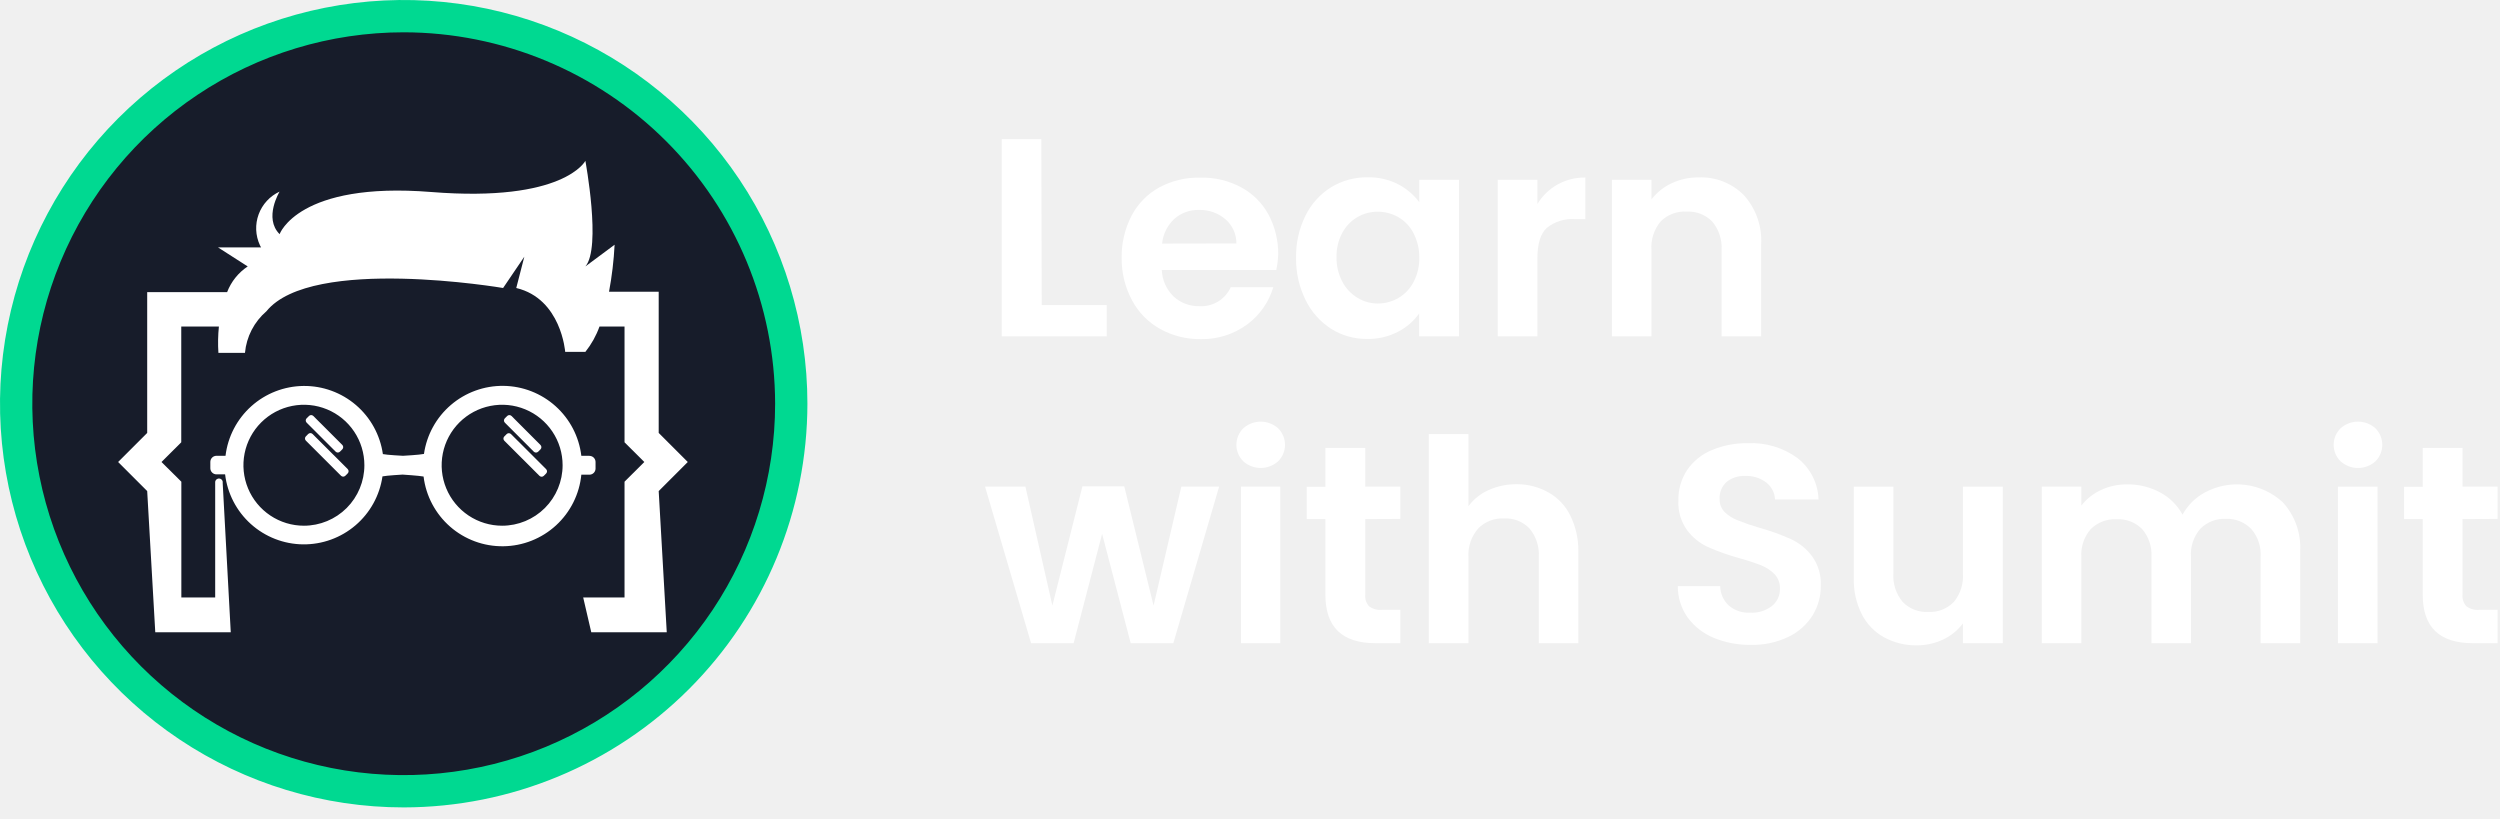
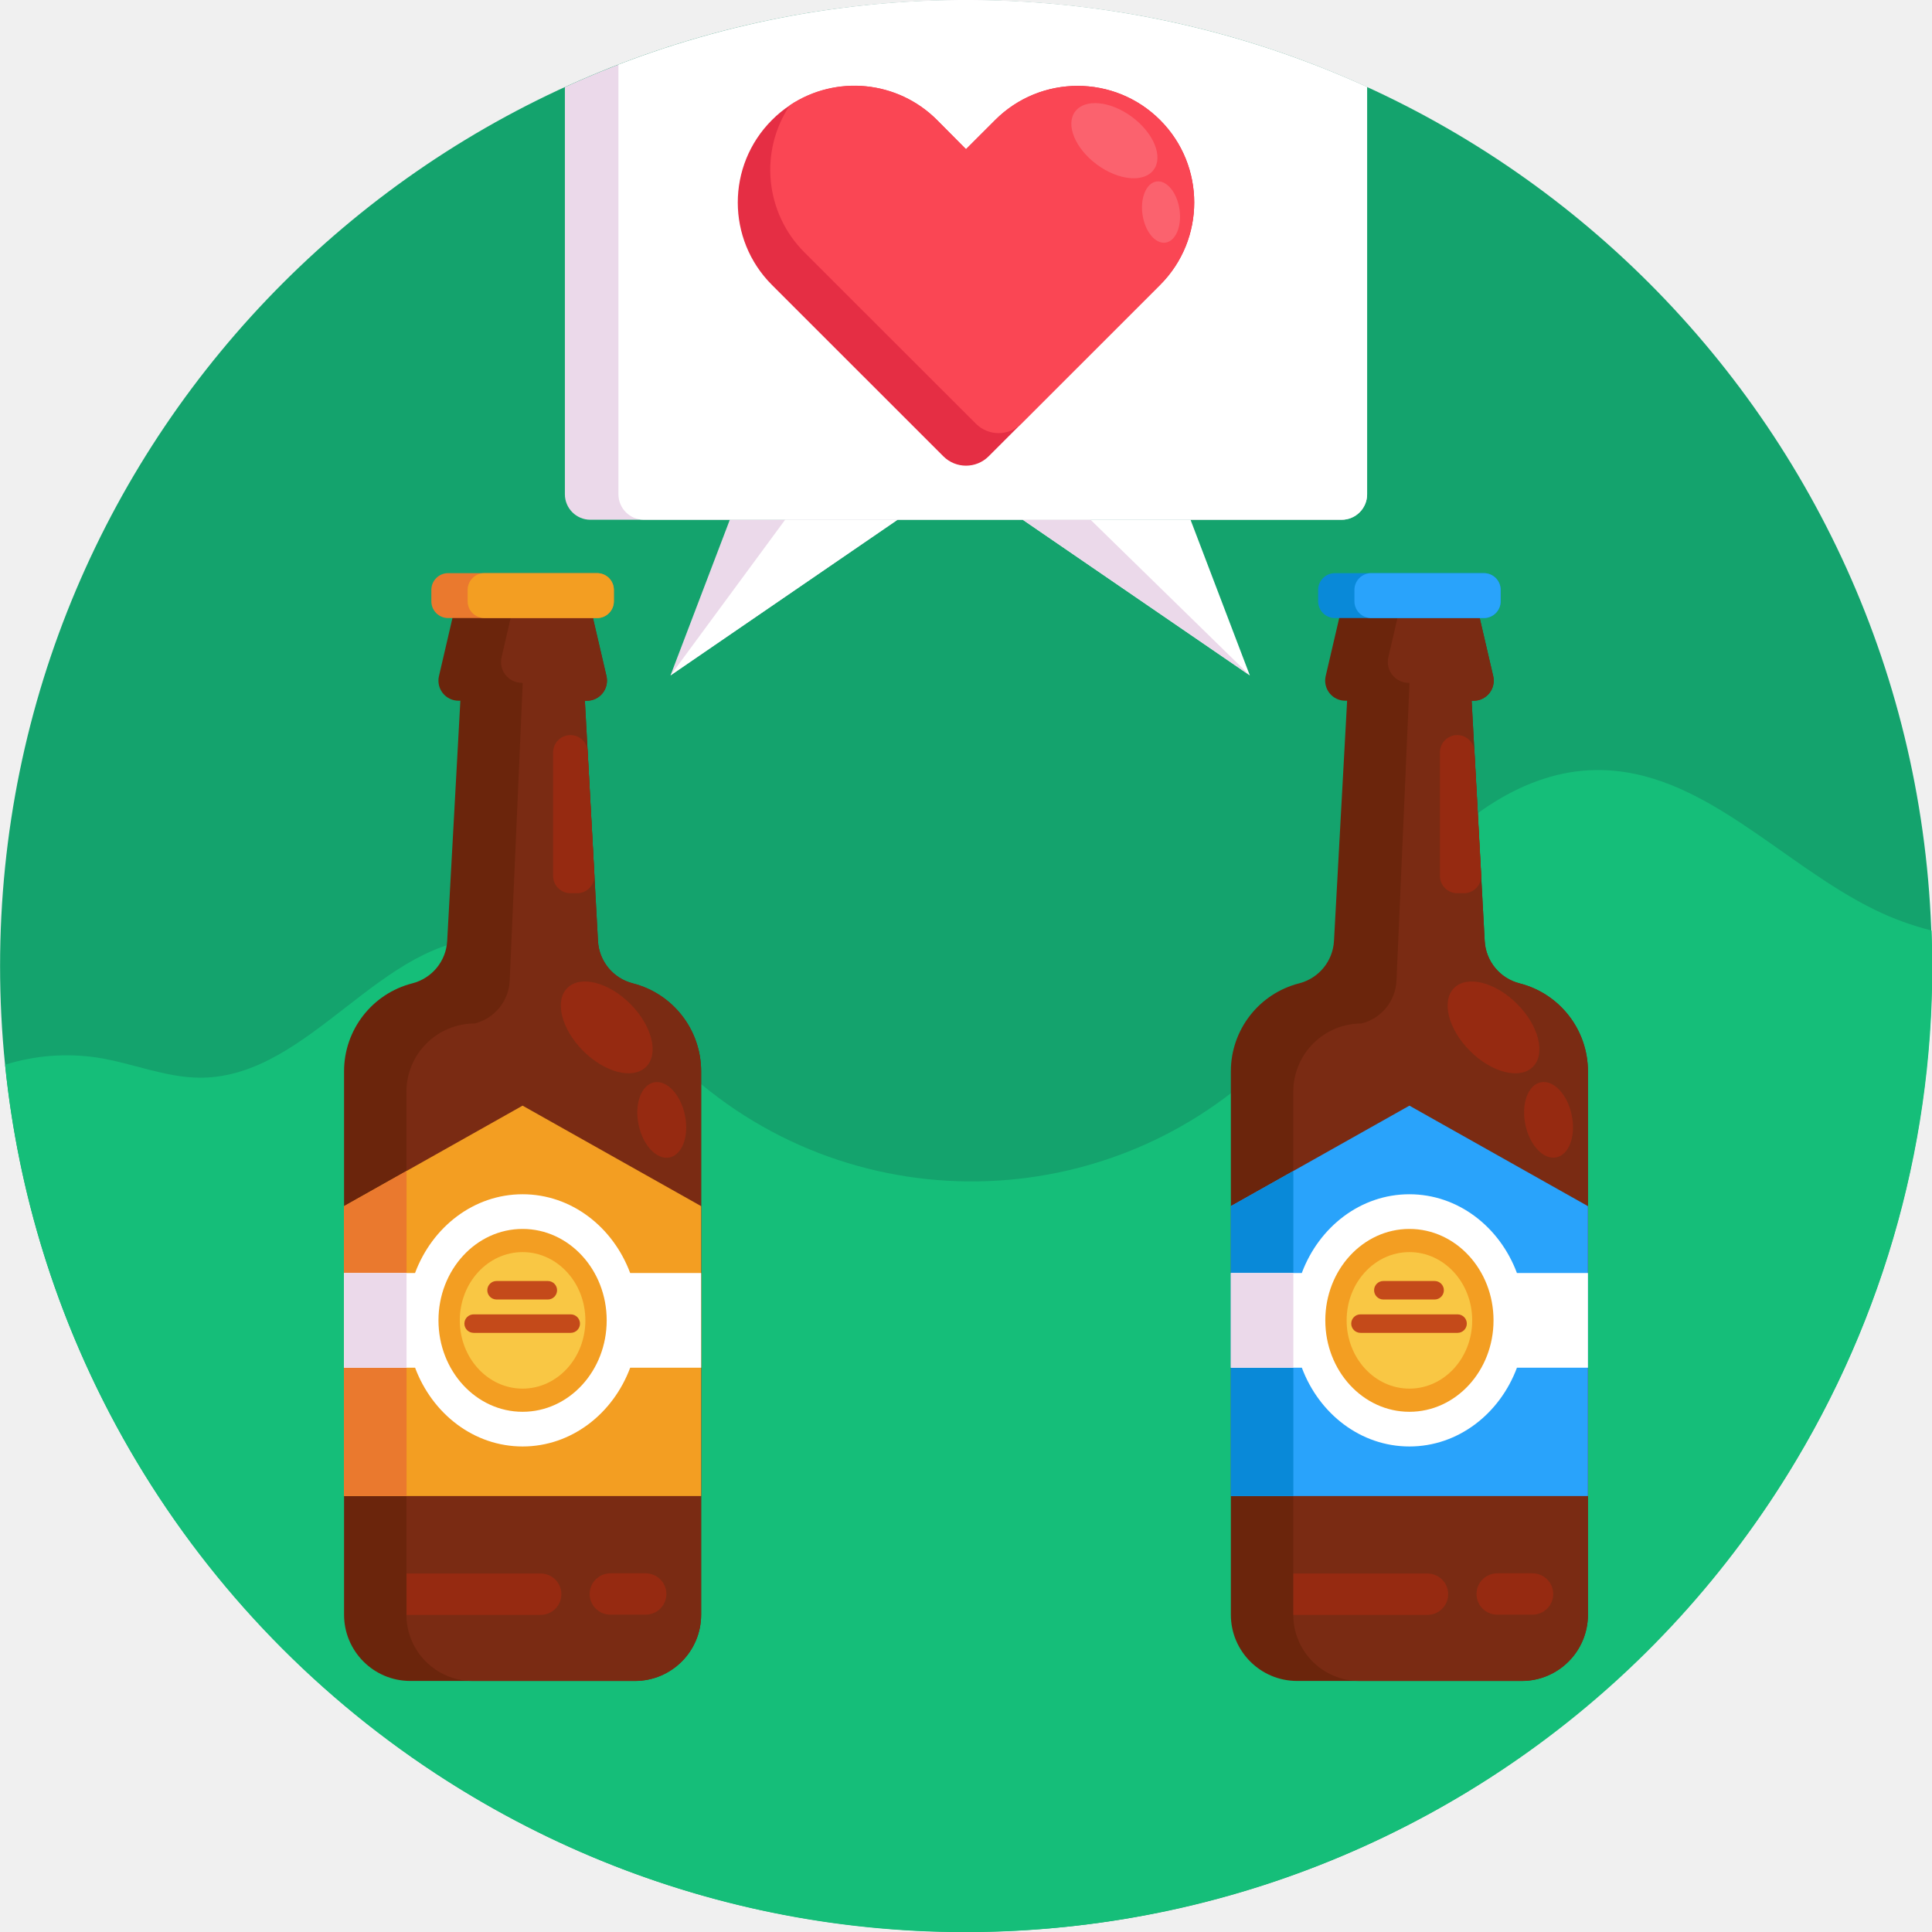
- <svg xmlns="http://www.w3.org/2000/svg" width="165" height="54" viewBox="0 0 165 54" fill="none">
-   <g clip-path="url(#clip0_2_1685)">
-     <path d="M26.645 52.224C40.772 52.224 52.224 40.772 52.224 26.645C52.224 12.518 40.772 1.066 26.645 1.066C12.518 1.066 1.066 12.518 1.066 26.645C1.066 40.772 12.518 52.224 26.645 52.224Z" fill="#171C2A" />
-     <path d="M26.645 53.289C21.375 53.289 16.223 51.727 11.842 48.799C7.46 45.871 4.045 41.71 2.028 36.841C0.012 31.973 -0.516 26.615 0.512 21.447C1.54 16.278 4.078 11.53 7.804 7.804C11.53 4.078 16.278 1.54 21.447 0.512C26.615 -0.516 31.973 0.012 36.841 2.028C41.71 4.045 45.871 7.46 48.799 11.842C51.727 16.223 53.289 21.375 53.289 26.645C53.281 33.709 50.471 40.481 45.476 45.476C40.481 50.471 33.709 53.281 26.645 53.289ZM26.645 2.132C21.797 2.132 17.057 3.569 13.026 6.263C8.995 8.956 5.853 12.785 3.998 17.264C2.142 21.743 1.657 26.672 2.603 31.427C3.548 36.182 5.883 40.55 9.311 43.978C12.739 47.406 17.107 49.741 21.862 50.687C26.617 51.633 31.546 51.147 36.026 49.292C40.505 47.437 44.333 44.295 47.027 40.264C49.72 36.232 51.158 31.493 51.158 26.645C51.149 20.146 48.564 13.916 43.969 9.321C39.373 4.725 33.143 2.14 26.645 2.132Z" fill="#00D991" />
-     <path d="M20.342 28.643L20.188 28.798C20.109 28.877 20.109 29.005 20.188 29.084L22.507 31.4C22.586 31.479 22.714 31.479 22.793 31.4L22.948 31.245C23.027 31.166 23.027 31.038 22.948 30.959L20.628 28.643C20.549 28.564 20.421 28.564 20.342 28.643Z" fill="white" />
-     <path d="M20.393 27.454L20.238 27.608C20.159 27.687 20.159 27.815 20.238 27.895L22.153 29.809C22.232 29.888 22.36 29.888 22.439 29.809L22.593 29.654C22.672 29.575 22.672 29.447 22.593 29.368L20.679 27.454C20.6 27.375 20.472 27.375 20.393 27.454Z" fill="white" />
-     <path d="M33.44 28.649L33.285 28.804C33.206 28.883 33.206 29.011 33.286 29.09L35.605 31.406C35.684 31.485 35.812 31.485 35.891 31.406L36.045 31.251C36.124 31.172 36.124 31.044 36.045 30.965L33.726 28.649C33.647 28.57 33.519 28.57 33.44 28.649Z" fill="white" />
-     <path d="M33.474 27.455L33.32 27.609C33.241 27.688 33.241 27.816 33.32 27.895L35.232 29.811C35.311 29.89 35.439 29.89 35.519 29.811L35.673 29.657C35.752 29.578 35.752 29.45 35.673 29.371L33.761 27.455C33.682 27.376 33.554 27.376 33.474 27.455Z" fill="white" />
-     <path fill-rule="evenodd" clip-rule="evenodd" d="M38.901 30.082H38.368C38.217 28.82 37.612 27.656 36.667 26.808C35.721 25.959 34.5 25.482 33.229 25.467C31.958 25.452 30.726 25.899 29.76 26.726C28.795 27.552 28.163 28.701 27.982 29.959C27.7 30.023 26.597 30.082 26.597 30.082C26.597 30.082 25.531 30.029 25.27 29.97C25.09 28.712 24.459 27.562 23.495 26.735C22.53 25.908 21.298 25.459 20.028 25.473C18.757 25.487 17.535 25.962 16.589 26.809C15.642 27.657 15.036 28.82 14.884 30.082H14.287C14.18 30.082 14.076 30.125 14.001 30.2C13.925 30.276 13.882 30.379 13.882 30.487V30.908C13.883 31.013 13.926 31.114 14.001 31.189C14.075 31.264 14.176 31.306 14.282 31.308H14.857C15.007 32.569 15.61 33.734 16.555 34.584C17.5 35.434 18.721 35.912 19.992 35.928C21.262 35.944 22.496 35.498 23.462 34.672C24.428 33.847 25.061 32.698 25.243 31.441C25.536 31.382 26.57 31.323 26.57 31.323C26.57 31.323 27.668 31.393 27.956 31.451C28.112 32.732 28.736 33.909 29.706 34.758C30.677 35.608 31.927 36.069 33.217 36.053C34.507 36.038 35.745 35.548 36.696 34.676C37.647 33.804 38.242 32.612 38.368 31.329H38.901C39.007 31.329 39.108 31.288 39.184 31.214C39.26 31.14 39.303 31.04 39.306 30.934V30.492C39.306 30.385 39.264 30.282 39.188 30.206C39.112 30.13 39.009 30.087 38.901 30.087V30.082ZM20.058 34.697C19.269 34.697 18.497 34.463 17.841 34.024C17.184 33.585 16.673 32.962 16.371 32.233C16.069 31.503 15.989 30.701 16.143 29.927C16.297 29.152 16.678 28.441 17.236 27.883C17.794 27.325 18.505 26.945 19.279 26.791C20.054 26.637 20.856 26.716 21.586 27.018C22.315 27.32 22.938 27.831 23.377 28.488C23.815 29.144 24.049 29.916 24.049 30.705C24.049 31.764 23.629 32.779 22.881 33.528C22.132 34.276 21.117 34.697 20.058 34.697ZM33.141 34.697C32.351 34.697 31.58 34.463 30.923 34.024C30.267 33.585 29.755 32.962 29.453 32.233C29.151 31.503 29.072 30.701 29.226 29.927C29.38 29.152 29.76 28.441 30.318 27.883C30.877 27.325 31.588 26.945 32.362 26.791C33.136 26.637 33.939 26.716 34.668 27.018C35.398 27.32 36.021 27.831 36.459 28.488C36.898 29.144 37.132 29.916 37.132 30.705C37.132 31.764 36.712 32.779 35.963 33.528C35.215 34.276 34.199 34.697 33.141 34.697Z" fill="white" />
-     <path d="M43.474 28.574V19.253H40.196C40.388 18.229 40.511 17.193 40.564 16.152L38.635 17.585C39.701 16.355 38.635 10.615 38.635 10.615C38.635 10.615 37.228 13.376 28.457 12.672C19.685 11.969 18.454 15.454 18.454 15.454C17.388 14.388 18.454 12.646 18.454 12.646C18.136 12.792 17.851 13 17.613 13.258C17.376 13.515 17.192 13.817 17.071 14.145C16.95 14.474 16.895 14.823 16.909 15.173C16.924 15.523 17.007 15.866 17.154 16.184L17.229 16.328H14.388L16.349 17.585C15.731 17.995 15.256 18.588 14.99 19.28H9.715V28.574L7.796 30.492L9.715 32.411L10.248 41.731H15.23L14.697 31.867C14.703 31.834 14.701 31.801 14.693 31.769C14.685 31.737 14.671 31.707 14.651 31.68C14.631 31.654 14.606 31.632 14.577 31.616C14.549 31.599 14.517 31.588 14.484 31.585C14.419 31.575 14.353 31.592 14.3 31.631C14.248 31.67 14.212 31.728 14.202 31.792C14.196 31.817 14.196 31.843 14.202 31.867V39.434H11.969V31.792L10.658 30.492L11.963 29.192V21.55H14.447C14.388 22.127 14.377 22.709 14.415 23.288H16.168C16.266 22.223 16.774 21.239 17.585 20.543C20.57 16.855 33.205 19.008 33.205 19.008L34.606 16.941L34.073 19.008C37.047 19.717 37.303 23.224 37.303 23.224H38.635C39.035 22.721 39.35 22.155 39.567 21.55H41.219V29.192L42.525 30.492L41.219 31.792V39.434H38.491L39.024 41.731H44.006L43.474 32.411L45.392 30.492L43.474 28.574Z" fill="white" />
-     <path d="M68.754 20.133H73.044V22.2H66.116V9.182H68.727L68.754 20.133Z" fill="white" />
-     <path d="M84.235 17.82H76.678C76.705 18.483 76.985 19.111 77.462 19.573C77.924 19.997 78.534 20.224 79.161 20.207C79.592 20.233 80.021 20.126 80.39 19.903C80.759 19.679 81.052 19.349 81.229 18.955H84.037C83.747 19.937 83.145 20.797 82.322 21.406C81.431 22.064 80.348 22.407 79.241 22.382C78.311 22.394 77.392 22.165 76.577 21.715C75.794 21.282 75.152 20.633 74.728 19.845C74.262 18.988 74.022 18.028 74.03 17.053C74.009 16.073 74.234 15.104 74.685 14.234C75.098 13.446 75.734 12.797 76.513 12.368C77.351 11.919 78.291 11.697 79.241 11.724C80.169 11.702 81.087 11.921 81.906 12.358C82.672 12.767 83.302 13.391 83.718 14.154C84.154 14.973 84.376 15.89 84.362 16.818C84.346 17.155 84.304 17.49 84.235 17.82ZM81.602 16.067C81.605 15.764 81.542 15.463 81.417 15.187C81.292 14.911 81.108 14.666 80.877 14.468C80.393 14.057 79.775 13.839 79.14 13.855C78.542 13.839 77.96 14.048 77.51 14.441C77.049 14.87 76.76 15.451 76.7 16.077L81.602 16.067Z" fill="white" />
-     <path d="M86.169 14.218C86.548 13.449 87.135 12.803 87.864 12.352C88.586 11.915 89.417 11.69 90.262 11.702C90.965 11.688 91.66 11.847 92.287 12.166C92.831 12.449 93.305 12.851 93.672 13.344V11.868H96.294V22.2H93.661V20.692C93.302 21.197 92.827 21.608 92.276 21.891C91.644 22.219 90.941 22.384 90.23 22.371C89.389 22.379 88.565 22.146 87.853 21.7C87.128 21.233 86.546 20.577 86.169 19.802C85.738 18.932 85.522 17.971 85.54 16.999C85.524 16.035 85.739 15.081 86.169 14.218ZM93.299 15.401C93.072 14.956 92.723 14.586 92.292 14.335C91.879 14.096 91.41 13.971 90.933 13.973C90.453 13.969 89.982 14.096 89.569 14.341C89.157 14.587 88.819 14.94 88.594 15.363C88.33 15.854 88.198 16.405 88.21 16.962C88.198 17.529 88.33 18.09 88.594 18.593C88.825 19.034 89.174 19.402 89.601 19.659C90.002 19.904 90.463 20.033 90.933 20.032C91.41 20.033 91.879 19.908 92.292 19.669C92.723 19.418 93.072 19.048 93.299 18.603C93.561 18.101 93.689 17.539 93.672 16.973C93.676 16.426 93.546 15.886 93.294 15.401H93.299Z" fill="white" />
-     <path d="M102.779 12.187C103.344 11.868 103.985 11.706 104.634 11.718V14.463H103.946C103.278 14.415 102.616 14.62 102.092 15.038C101.671 15.422 101.468 16.104 101.468 17.053V22.2H98.852V11.868H101.468V13.466C101.788 12.934 102.239 12.494 102.779 12.187Z" fill="white" />
-     <path d="M115.1 12.885C115.495 13.326 115.799 13.84 115.994 14.399C116.189 14.958 116.271 15.55 116.235 16.141V22.2H113.624V16.52C113.671 15.834 113.452 15.156 113.011 14.628C112.795 14.404 112.533 14.229 112.243 14.115C111.954 14.001 111.643 13.951 111.332 13.967C111.018 13.945 110.702 13.991 110.406 14.1C110.11 14.209 109.841 14.38 109.616 14.601C109.392 14.865 109.222 15.17 109.116 15.499C109.01 15.828 108.97 16.175 108.998 16.52V22.2H106.387V11.868H108.998V13.157C109.353 12.701 109.812 12.335 110.336 12.091C110.893 11.832 111.501 11.701 112.116 11.708C112.668 11.686 113.218 11.779 113.732 11.982C114.246 12.185 114.711 12.492 115.1 12.885Z" fill="white" />
-     <path d="M80.462 32.117L77.44 42.45H74.626L72.74 35.235L70.859 42.45H68.051L65.013 32.117H67.677L69.457 39.967L71.44 32.096H74.2L76.135 39.967L77.968 32.117H80.462Z" fill="white" />
-     <path d="M82.06 30.45C81.915 30.307 81.8 30.137 81.721 29.95C81.642 29.762 81.601 29.561 81.601 29.357C81.601 29.154 81.642 28.952 81.721 28.765C81.8 28.577 81.915 28.407 82.06 28.265C82.376 27.983 82.784 27.828 83.206 27.828C83.629 27.828 84.036 27.983 84.352 28.265C84.497 28.407 84.613 28.577 84.691 28.765C84.77 28.952 84.811 29.154 84.811 29.357C84.811 29.561 84.77 29.762 84.691 29.95C84.613 30.137 84.497 30.307 84.352 30.45C84.036 30.731 83.629 30.886 83.206 30.886C82.784 30.886 82.376 30.731 82.06 30.45ZM84.496 32.117V42.45H81.906V32.117H84.496Z" fill="white" />
-     <path d="M90.107 34.26V39.258C90.094 39.395 90.11 39.533 90.153 39.663C90.196 39.793 90.266 39.913 90.358 40.015C90.602 40.193 90.903 40.277 91.205 40.249H92.42V42.45H90.778C88.579 42.45 87.478 41.385 87.475 39.253V34.26H86.244V32.128H87.475V29.565H90.107V32.117H92.42V34.249L90.107 34.26Z" fill="white" />
-     <path d="M102.209 32.507C102.827 32.855 103.325 33.383 103.637 34.02C104.004 34.765 104.186 35.588 104.17 36.418V42.45H101.559V36.77C101.606 36.084 101.387 35.406 100.946 34.878C100.73 34.654 100.468 34.479 100.179 34.365C99.889 34.251 99.578 34.201 99.267 34.217C98.953 34.2 98.638 34.251 98.344 34.364C98.05 34.478 97.784 34.653 97.562 34.878C97.107 35.399 96.875 36.079 96.918 36.77V42.45H94.301V28.648H96.918V33.407C97.264 32.942 97.725 32.575 98.255 32.341C98.842 32.08 99.478 31.949 100.12 31.958C100.852 31.955 101.573 32.145 102.209 32.507Z" fill="white" />
-     <path d="M113.112 42.099C112.424 41.818 111.827 41.354 111.386 40.756C110.957 40.15 110.729 39.425 110.735 38.683H113.533C113.536 38.924 113.588 39.163 113.686 39.384C113.784 39.604 113.926 39.803 114.103 39.967C114.494 40.299 114.998 40.467 115.51 40.436C116.025 40.469 116.534 40.313 116.944 39.999C117.115 39.862 117.252 39.688 117.345 39.489C117.437 39.29 117.482 39.072 117.477 38.853C117.49 38.501 117.364 38.158 117.125 37.9C116.875 37.644 116.573 37.444 116.24 37.313C115.76 37.128 115.271 36.968 114.775 36.834C114.07 36.64 113.381 36.394 112.712 36.098C112.176 35.85 111.709 35.473 111.354 35.001C110.944 34.431 110.739 33.74 110.773 33.039C110.756 32.325 110.957 31.623 111.348 31.025C111.751 30.438 112.315 29.98 112.974 29.709C113.729 29.392 114.542 29.236 115.361 29.251C116.531 29.196 117.685 29.542 118.633 30.231C119.051 30.557 119.393 30.97 119.633 31.443C119.874 31.915 120.007 32.435 120.024 32.965H117.151C117.142 32.749 117.087 32.538 116.988 32.346C116.89 32.153 116.751 31.985 116.581 31.851C116.179 31.543 115.68 31.388 115.174 31.414C114.733 31.392 114.299 31.532 113.954 31.808C113.797 31.951 113.674 32.127 113.594 32.323C113.515 32.52 113.481 32.732 113.496 32.944C113.491 33.104 113.519 33.265 113.578 33.414C113.638 33.564 113.728 33.699 113.842 33.812C114.091 34.044 114.382 34.225 114.7 34.345C115.173 34.535 115.655 34.7 116.144 34.841C116.851 35.037 117.543 35.286 118.212 35.587C118.758 35.839 119.233 36.224 119.592 36.706C120.003 37.273 120.208 37.962 120.173 38.661C120.18 39.345 119.995 40.017 119.64 40.601C119.254 41.22 118.699 41.715 118.041 42.029C117.267 42.4 116.416 42.583 115.558 42.562C114.72 42.574 113.888 42.416 113.112 42.099Z" fill="white" />
-     <path d="M132.184 32.118V42.45H129.552V41.145C129.21 41.603 128.759 41.969 128.241 42.211C127.689 42.468 127.086 42.6 126.477 42.594C125.733 42.6 125 42.416 124.346 42.061C123.72 41.715 123.211 41.19 122.885 40.553C122.513 39.818 122.33 39.001 122.352 38.177V32.118H124.964V37.836C124.916 38.522 125.136 39.199 125.576 39.727C125.793 39.951 126.054 40.126 126.344 40.24C126.634 40.354 126.944 40.404 127.255 40.388C127.569 40.406 127.884 40.356 128.177 40.242C128.47 40.128 128.735 39.953 128.955 39.727C129.39 39.197 129.604 38.519 129.552 37.836V32.118H132.184Z" fill="white" />
-     <path d="M150.649 33.135C151.052 33.572 151.363 34.085 151.562 34.645C151.762 35.204 151.846 35.798 151.811 36.391V42.45H149.2V36.77C149.248 36.095 149.027 35.428 148.587 34.915C148.372 34.692 148.112 34.517 147.824 34.402C147.537 34.286 147.228 34.232 146.919 34.244C146.608 34.228 146.297 34.277 146.006 34.388C145.715 34.499 145.451 34.669 145.23 34.889C145.006 35.145 144.835 35.443 144.728 35.766C144.621 36.089 144.579 36.43 144.606 36.77V42.45H141.995V36.77C142.041 36.094 141.819 35.428 141.377 34.915C141.158 34.696 140.895 34.525 140.606 34.414C140.317 34.303 140.008 34.254 139.698 34.27C139.385 34.254 139.071 34.302 138.778 34.413C138.484 34.524 138.217 34.695 137.993 34.915C137.772 35.168 137.603 35.462 137.496 35.78C137.389 36.099 137.346 36.435 137.369 36.77V42.45H134.758V32.117H137.369V33.37C137.712 32.928 138.156 32.575 138.664 32.341C139.21 32.088 139.805 31.96 140.407 31.968C141.161 31.961 141.905 32.145 142.57 32.501C143.196 32.833 143.71 33.343 144.047 33.967C144.386 33.35 144.894 32.843 145.512 32.507C146.328 32.065 147.26 31.888 148.181 32.001C149.102 32.114 149.964 32.51 150.649 33.135Z" fill="white" />
-     <path d="M154.481 30.45C154.335 30.307 154.22 30.137 154.141 29.95C154.062 29.762 154.022 29.561 154.022 29.357C154.022 29.154 154.062 28.952 154.141 28.765C154.22 28.577 154.335 28.407 154.481 28.265C154.797 27.983 155.206 27.828 155.629 27.828C156.053 27.828 156.461 27.983 156.777 28.265C157.067 28.555 157.23 28.948 157.23 29.357C157.23 29.767 157.067 30.16 156.777 30.45C156.461 30.731 156.053 30.887 155.629 30.887C155.206 30.887 154.797 30.731 154.481 30.45ZM156.916 32.118V42.45H154.305V32.118H156.916Z" fill="white" />
-     <path d="M162.527 34.26V39.258C162.514 39.395 162.53 39.534 162.574 39.664C162.618 39.794 162.69 39.914 162.783 40.015C163.027 40.195 163.329 40.278 163.63 40.249H164.84V42.45H163.199C161 42.45 159.9 41.385 159.9 39.253V34.26H158.669V32.128H159.9V29.565H162.527V32.117H164.84V34.249L162.527 34.26Z" fill="white" />
-   </g>
+ <svg xmlns="http://www.w3.org/2000/svg" id="Icons" viewBox="0 0 512 512">
  <defs>
-     <clipPath id="clip0_2_1685">
-       <rect width="165" height="53.289" fill="white" />
-     </clipPath>
+     <style>.cls-3{fill:#6b250c}.cls-4{fill:#7a2b13}.cls-5{fill:#ea792e}.cls-6{fill:#f39e22}.cls-7{fill:#962a11}.cls-8{fill:#fff}.cls-9{fill:#ebd9ea}.cls-10{fill:#f9c744}.cls-11{fill:#c44a1a}.cls-12{fill:#0989d8}.cls-13{fill:#29a3fb}.cls-16{fill:#fb626e}</style>
  </defs>
+   <circle cx="256" cy="256" r="255.98" style="fill:#14a36d" />
+   <path d="M1.35 282.16A255.63 255.63 0 0 0 125.05 476c121.49 72.27 278.59 32.42 350.95-89a254.69 254.69 0 0 0 35.89-140.4 77.06 77.06 0 0 1-14.86-5.4c-25.21-12.25-46-37.43-74.05-37.13-19.22.2-36.17 13-48.55 27.68s-21.75 31.87-34.93 45.89a112.55 112.55 0 0 1-157.9 6c-15.71-14.38-30.19-34.56-51.48-34.95-29-.51-47.75 36.66-76.71 36.91-9.34.08-18.2-3.84-27.4-5.29a54.55 54.55 0 0 0-24.66 1.85z" style="fill:#15be79" />
+   <path class="cls-3" d="M185.81 283.92v144a17.55 17.55 0 0 1-17.55 17.55h-59.52a17.56 17.56 0 0 1-17.56-17.55v-144a24.06 24.06 0 0 1 18.11-23.33 12.29 12.29 0 0 0 9.22-11.24L122 185.7h-.49a5.32 5.32 0 0 1-5.18-6.53l3.58-15.4a5.33 5.33 0 0 1 5.18-4.13h26.87a5.35 5.35 0 0 1 5.19 4.13l3.58 15.4a5.33 5.33 0 0 1-5.19 6.53H155l3.47 63.65a12.26 12.26 0 0 0 9.22 11.24 24.06 24.06 0 0 1 18.12 23.33z" />
+   <path class="cls-4" d="M185.81 283.92v144a17.55 17.55 0 0 1-17.55 17.55h-43a17.55 17.55 0 0 1-17.55-17.55V289.35a18.1 18.1 0 0 1 18.11-18.12 12.28 12.28 0 0 0 9.25-11.23l3.45-78.84a.2.2 0 0 0-.21-.2 5.53 5.53 0 0 1-5.39-6.79l3.36-14.51h15.65a5.35 5.35 0 0 1 5.19 4.13l3.58 15.4a5.33 5.33 0 0 1-5.19 6.53H155l3.47 63.65a12.26 12.26 0 0 0 9.22 11.24 24.06 24.06 0 0 1 18.12 23.31z" />
+   <path class="cls-5" d="M162.68 156.34v3a4.44 4.44 0 0 1-4.43 4.45h-39.5a4.44 4.44 0 0 1-4.44-4.45v-3a4.44 4.44 0 0 1 4.44-4.45h39.5a4.43 4.43 0 0 1 4.43 4.45z" />
+   <path class="cls-6" d="M162.68 156.34v3a4.44 4.44 0 0 1-4.43 4.45h-29.89a4.44 4.44 0 0 1-4.43-4.45v-3a4.43 4.43 0 0 1 4.43-4.45h29.89a4.43 4.43 0 0 1 4.43 4.45z" />
+   <ellipse class="cls-7" cx="160.79" cy="272.27" rx="8.82" ry="14.77" transform="rotate(-45 160.788 272.27)" />
+   <ellipse class="cls-7" cx="175.35" cy="296.81" rx="6.27" ry="10.16" transform="rotate(-11.78 175.266 296.694)" />
+   <path class="cls-7" d="M107.74 417h35.55a5.48 5.48 0 0 1 5.48 5.48 5.48 5.48 0 0 1-5.48 5.48h-35.55V417z" />
+   <rect class="cls-7" x="156.27" y="416.95" width="20.33" height="10.95" rx="5.48" />
+   <path class="cls-7" d="M151.17 194.8a4.58 4.58 0 0 1 4.57 4.34l1.79 32.74a4.59 4.59 0 0 1-4.58 4.83h-1.78a4.59 4.59 0 0 1-4.59-4.58v-32.74a4.6 4.6 0 0 1 4.59-4.59z" />
+   <path class="cls-6" d="M185.81 319.64v76.82H91.18v-76.82l16.56-9.32 30.75-17.31 47.32 26.63z" />
+   <path class="cls-5" d="M107.74 310.32v86.14H91.18v-76.82l16.56-9.32z" />
+   <path class="cls-8" d="M185.81 337.36H167c-4.57-12.24-15.61-20.87-28.51-20.87s-23.93 8.63-28.5 20.87H91.18v25.09H110c4.57 12.24 15.6 20.88 28.5 20.88s23.94-8.64 28.51-20.88h18.81z" />
+   <path class="cls-9" d="M91.18 337.36h16.56v25.09H91.18z" />
+   <ellipse class="cls-6" cx="138.49" cy="349.91" rx="22.29" ry="24.23" />
+   <ellipse class="cls-10" cx="138.49" cy="349.91" rx="16.64" ry="18.09" />
+   <rect class="cls-11" x="129.14" y="339.48" width="18.49" height="4.9" rx="2.45" />
+   <rect class="cls-11" x="123.07" y="348.32" width="30.63" height="4.9" rx="2.45" />
+   <path class="cls-3" d="M420.82 283.92v144a17.55 17.55 0 0 1-17.55 17.55h-59.52a17.56 17.56 0 0 1-17.56-17.55v-144a24.06 24.06 0 0 1 18.11-23.33 12.29 12.29 0 0 0 9.22-11.24L357 185.7h-.5a5.32 5.32 0 0 1-5.18-6.53l3.59-15.4a5.31 5.31 0 0 1 5.17-4.13h26.87a5.35 5.35 0 0 1 5.19 4.13l3.58 15.4a5.33 5.33 0 0 1-5.19 6.53H390l3.46 63.65a12.29 12.29 0 0 0 9.22 11.24 24.05 24.05 0 0 1 18.14 23.33z" />
+   <path class="cls-4" d="M420.82 283.92v144a17.55 17.55 0 0 1-17.55 17.55h-43a17.54 17.54 0 0 1-17.54-17.55V289.35a18.08 18.08 0 0 1 18.1-18.12 12.28 12.28 0 0 0 9.25-11.23l3.45-78.84a.2.2 0 0 0-.21-.2 5.53 5.53 0 0 1-5.39-6.79l3.37-14.51h15.64a5.35 5.35 0 0 1 5.19 4.13l3.58 15.4a5.33 5.33 0 0 1-5.19 6.53H390l3.46 63.65a12.29 12.29 0 0 0 9.22 11.24 24.05 24.05 0 0 1 18.14 23.31z" />
+   <path class="cls-12" d="M397.69 156.34v3a4.44 4.44 0 0 1-4.43 4.45h-39.5a4.44 4.44 0 0 1-4.44-4.45v-3a4.44 4.44 0 0 1 4.44-4.45h39.5a4.43 4.43 0 0 1 4.43 4.45z" />
+   <path class="cls-13" d="M397.69 156.34v3a4.44 4.44 0 0 1-4.43 4.45h-29.88a4.44 4.44 0 0 1-4.44-4.45v-3a4.44 4.44 0 0 1 4.44-4.45h29.88a4.43 4.43 0 0 1 4.43 4.45z" />
+   <ellipse class="cls-7" cx="395.8" cy="272.27" rx="8.82" ry="14.77" transform="rotate(-45 395.8 272.274)" />
+   <ellipse class="cls-7" cx="410.37" cy="296.81" rx="6.27" ry="10.16" transform="rotate(-11.78 410.182 296.731)" />
+   <path class="cls-7" d="M342.76 417h35.54a5.48 5.48 0 0 1 5.48 5.48 5.48 5.48 0 0 1-5.48 5.48h-35.54V417z" />
+   <rect class="cls-7" x="391.29" y="416.95" width="20.33" height="10.95" rx="5.48" />
+   <path class="cls-7" d="M386.18 194.8a4.59 4.59 0 0 1 4.58 4.34l1.78 32.74a4.59 4.59 0 0 1-4.58 4.83h-1.78a4.58 4.58 0 0 1-4.58-4.58v-32.74a4.59 4.59 0 0 1 4.58-4.59z" />
+   <path class="cls-13" d="M420.82 319.64v76.82h-94.63v-76.82l16.56-9.32 30.76-17.31 47.31 26.63z" />
+   <path class="cls-12" d="M342.75 310.32v86.14h-16.56v-76.82l16.56-9.32z" />
+   <path class="cls-8" d="M420.82 337.36H402c-4.57-12.24-15.6-20.87-28.5-20.87s-23.94 8.63-28.51 20.87h-18.8v25.09H345c4.57 12.24 15.61 20.88 28.51 20.88s23.93-8.64 28.5-20.88h18.81z" />
+   <path class="cls-9" d="M326.19 337.36h16.56v25.09h-16.56z" />
+   <ellipse class="cls-6" cx="373.51" cy="349.91" rx="22.29" ry="24.23" />
+   <ellipse class="cls-10" cx="373.51" cy="349.91" rx="16.64" ry="18.09" />
+   <rect class="cls-11" x="364.15" y="339.48" width="18.49" height="4.9" rx="2.45" />
+   <rect class="cls-11" x="358.09" y="348.32" width="30.63" height="4.9" rx="2.45" />
+   <path class="cls-9" d="M237.91 137.71h-44.49l-15.73 41.28 60.22-41.28z" />
+   <path class="cls-8" d="M208.09 137.71h29.82l-60.22 41.28 30.4-41.28zM271 137.71h44.49l15.73 41.28L271 137.71z" />
+   <path class="cls-9" d="M288.98 137.71H271l60.22 41.28-42.24-41.28z" />
+   <path class="cls-9" d="M362.3 23.07V131a6.75 6.75 0 0 1-6.75 6.74h-199.1a6.76 6.76 0 0 1-6.75-6.74V23.08a256.42 256.42 0 0 1 212.6-.01z" />
+   <path class="cls-8" d="M362.3 23.07V131a6.75 6.75 0 0 1-6.75 6.74H170.64a6.76 6.76 0 0 1-6.75-6.74V17.14a256.24 256.24 0 0 1 198.41 5.93z" />
+   <path d="M307.43 75.51 262 120.93a8.5 8.5 0 0 1-12 0l-37.7-37.69-7.73-7.73a30.9 30.9 0 0 1 0-43.7 30.43 30.43 0 0 1 4.74-3.89 30.91 30.91 0 0 1 39 3.89l7.69 7.73 7.73-7.73a30.9 30.9 0 1 1 43.7 43.7z" style="fill:#e52e44" />
+   <path d="m307.43 75.51-36.79 36.79a8.49 8.49 0 0 1-12 0l-37.72-37.68-7.73-7.73a30.91 30.91 0 0 1-3.88-39 30.91 30.91 0 0 1 39 3.89l7.69 7.76 7.73-7.73a30.9 30.9 0 1 1 43.7 43.7z" style="fill:#fa4654" />
+   <ellipse class="cls-16" cx="295.34" cy="37.3" rx="7.84" ry="12.96" transform="rotate(-53.45 295.319 37.306)" />
+   <ellipse class="cls-16" cx="307.68" cy="56.22" rx="4.95" ry="8.19" transform="rotate(-8.45 307.527 56.2)" />
</svg>
